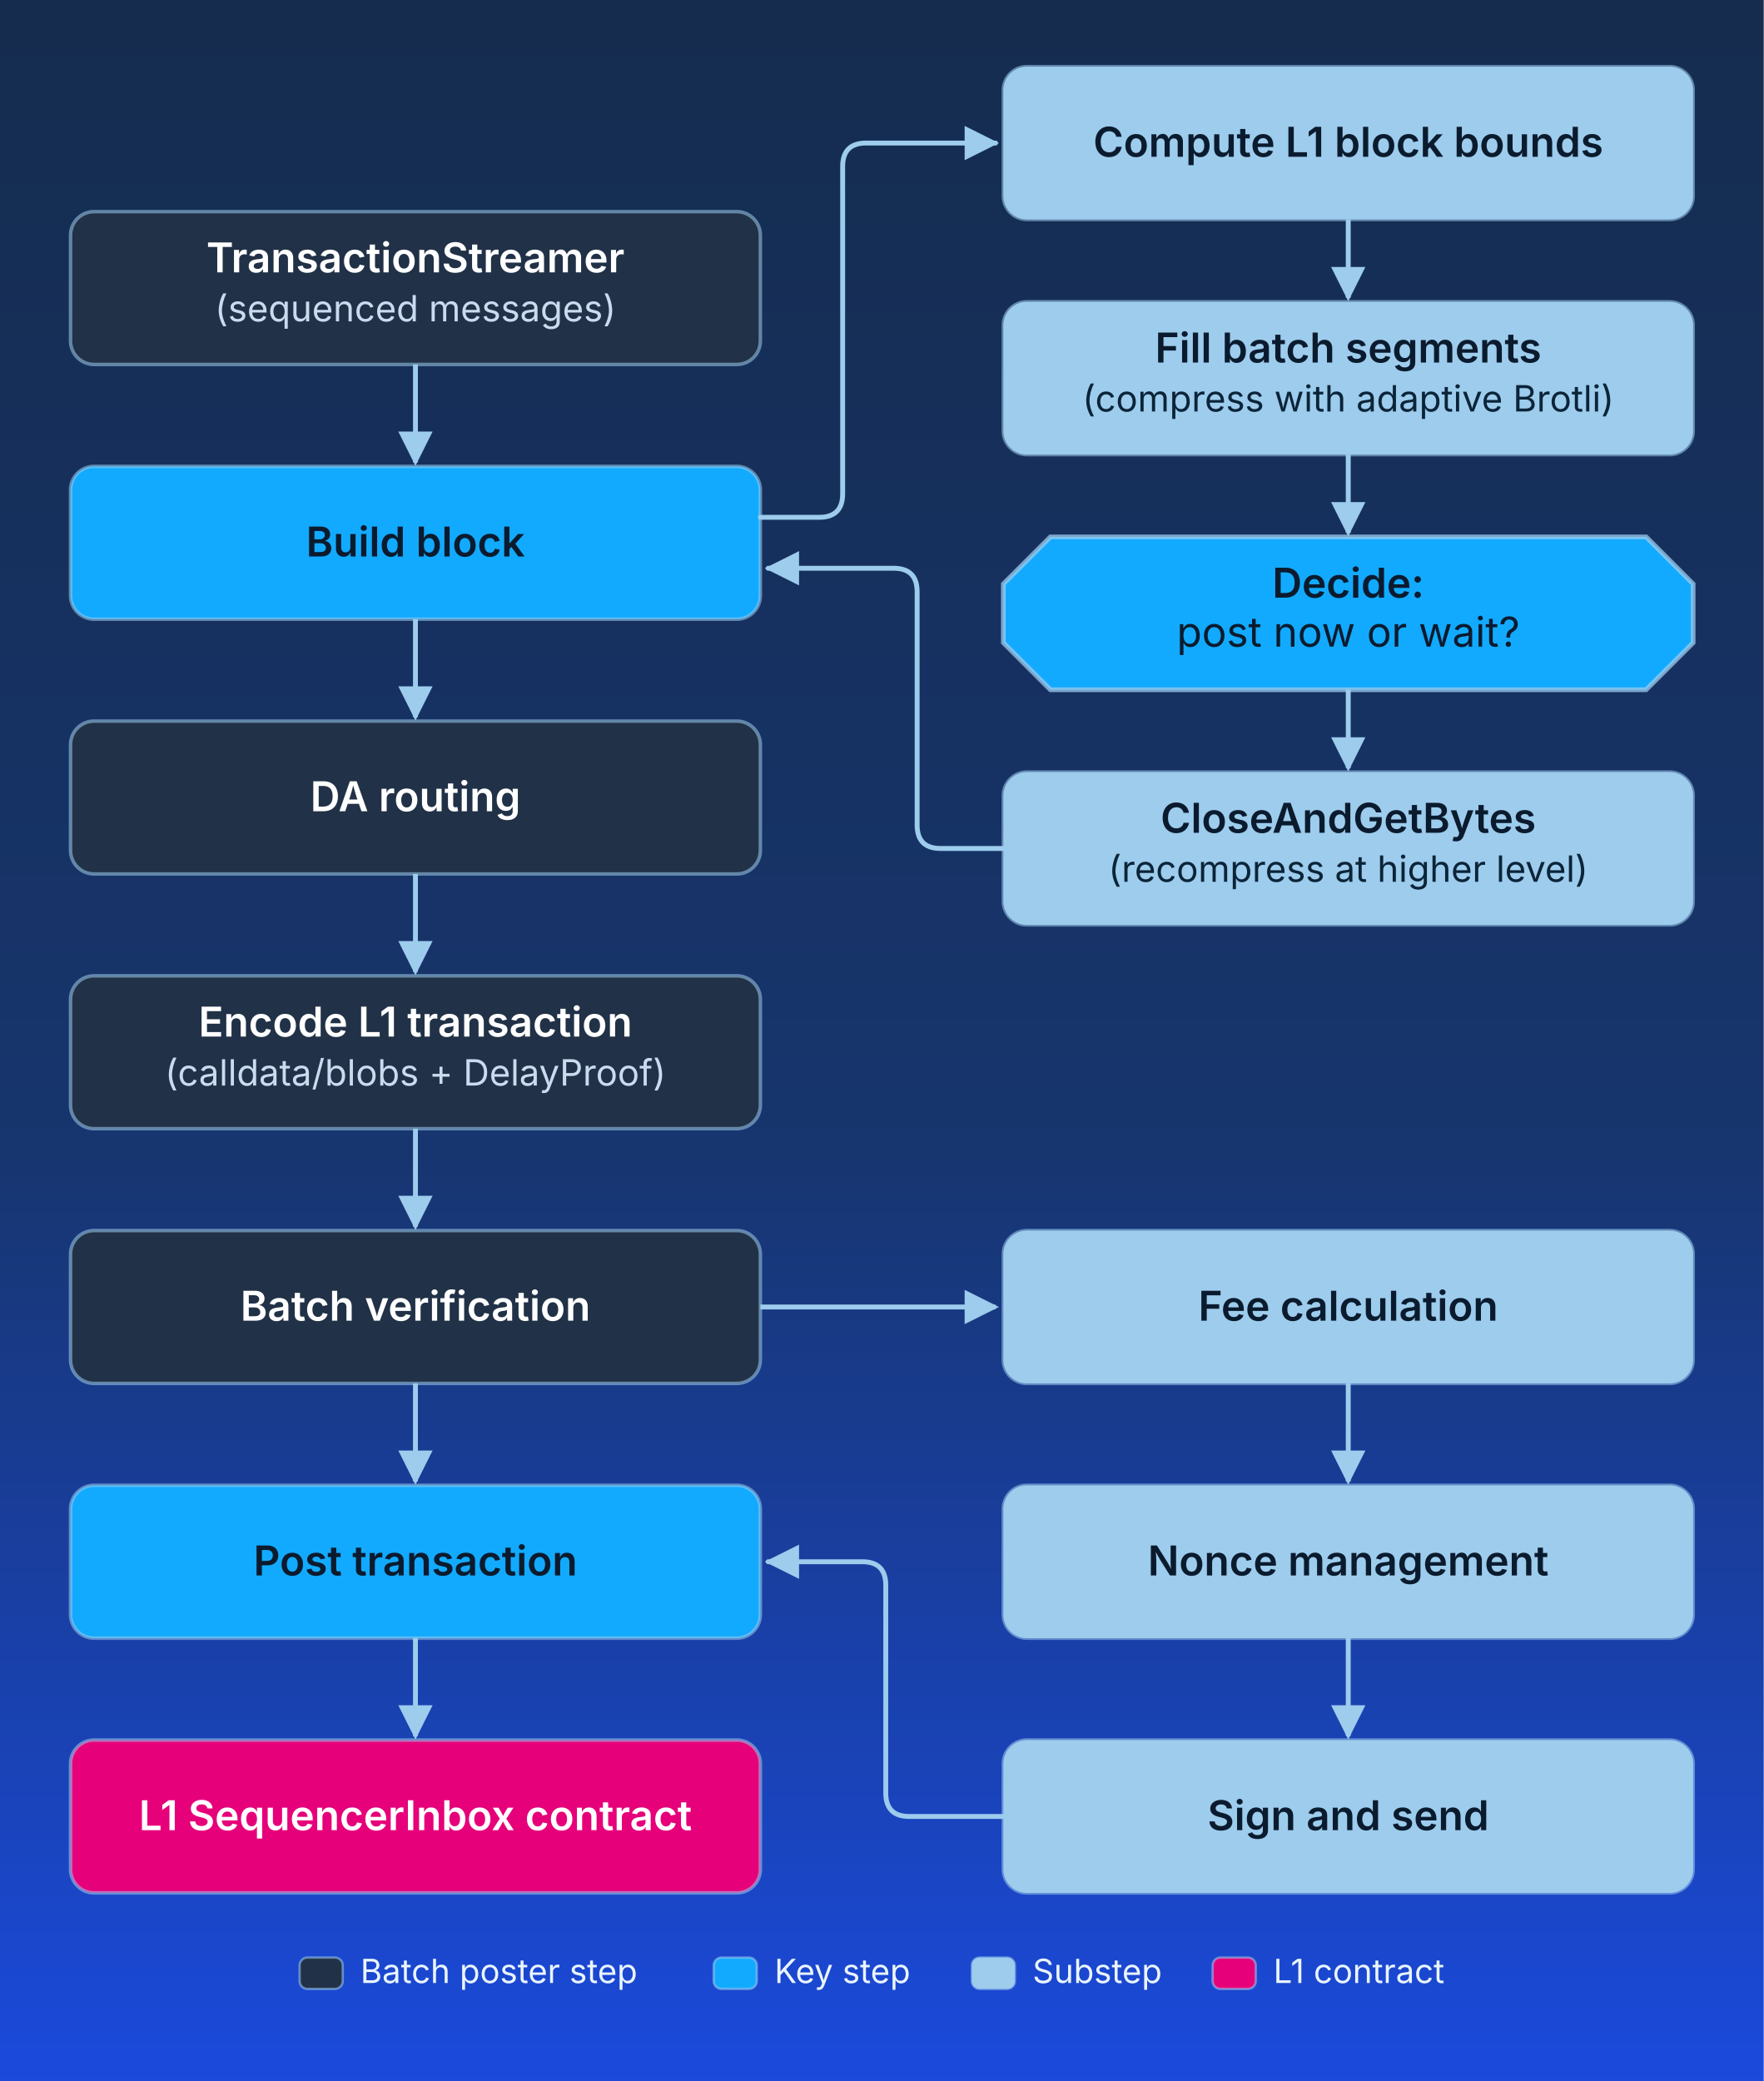
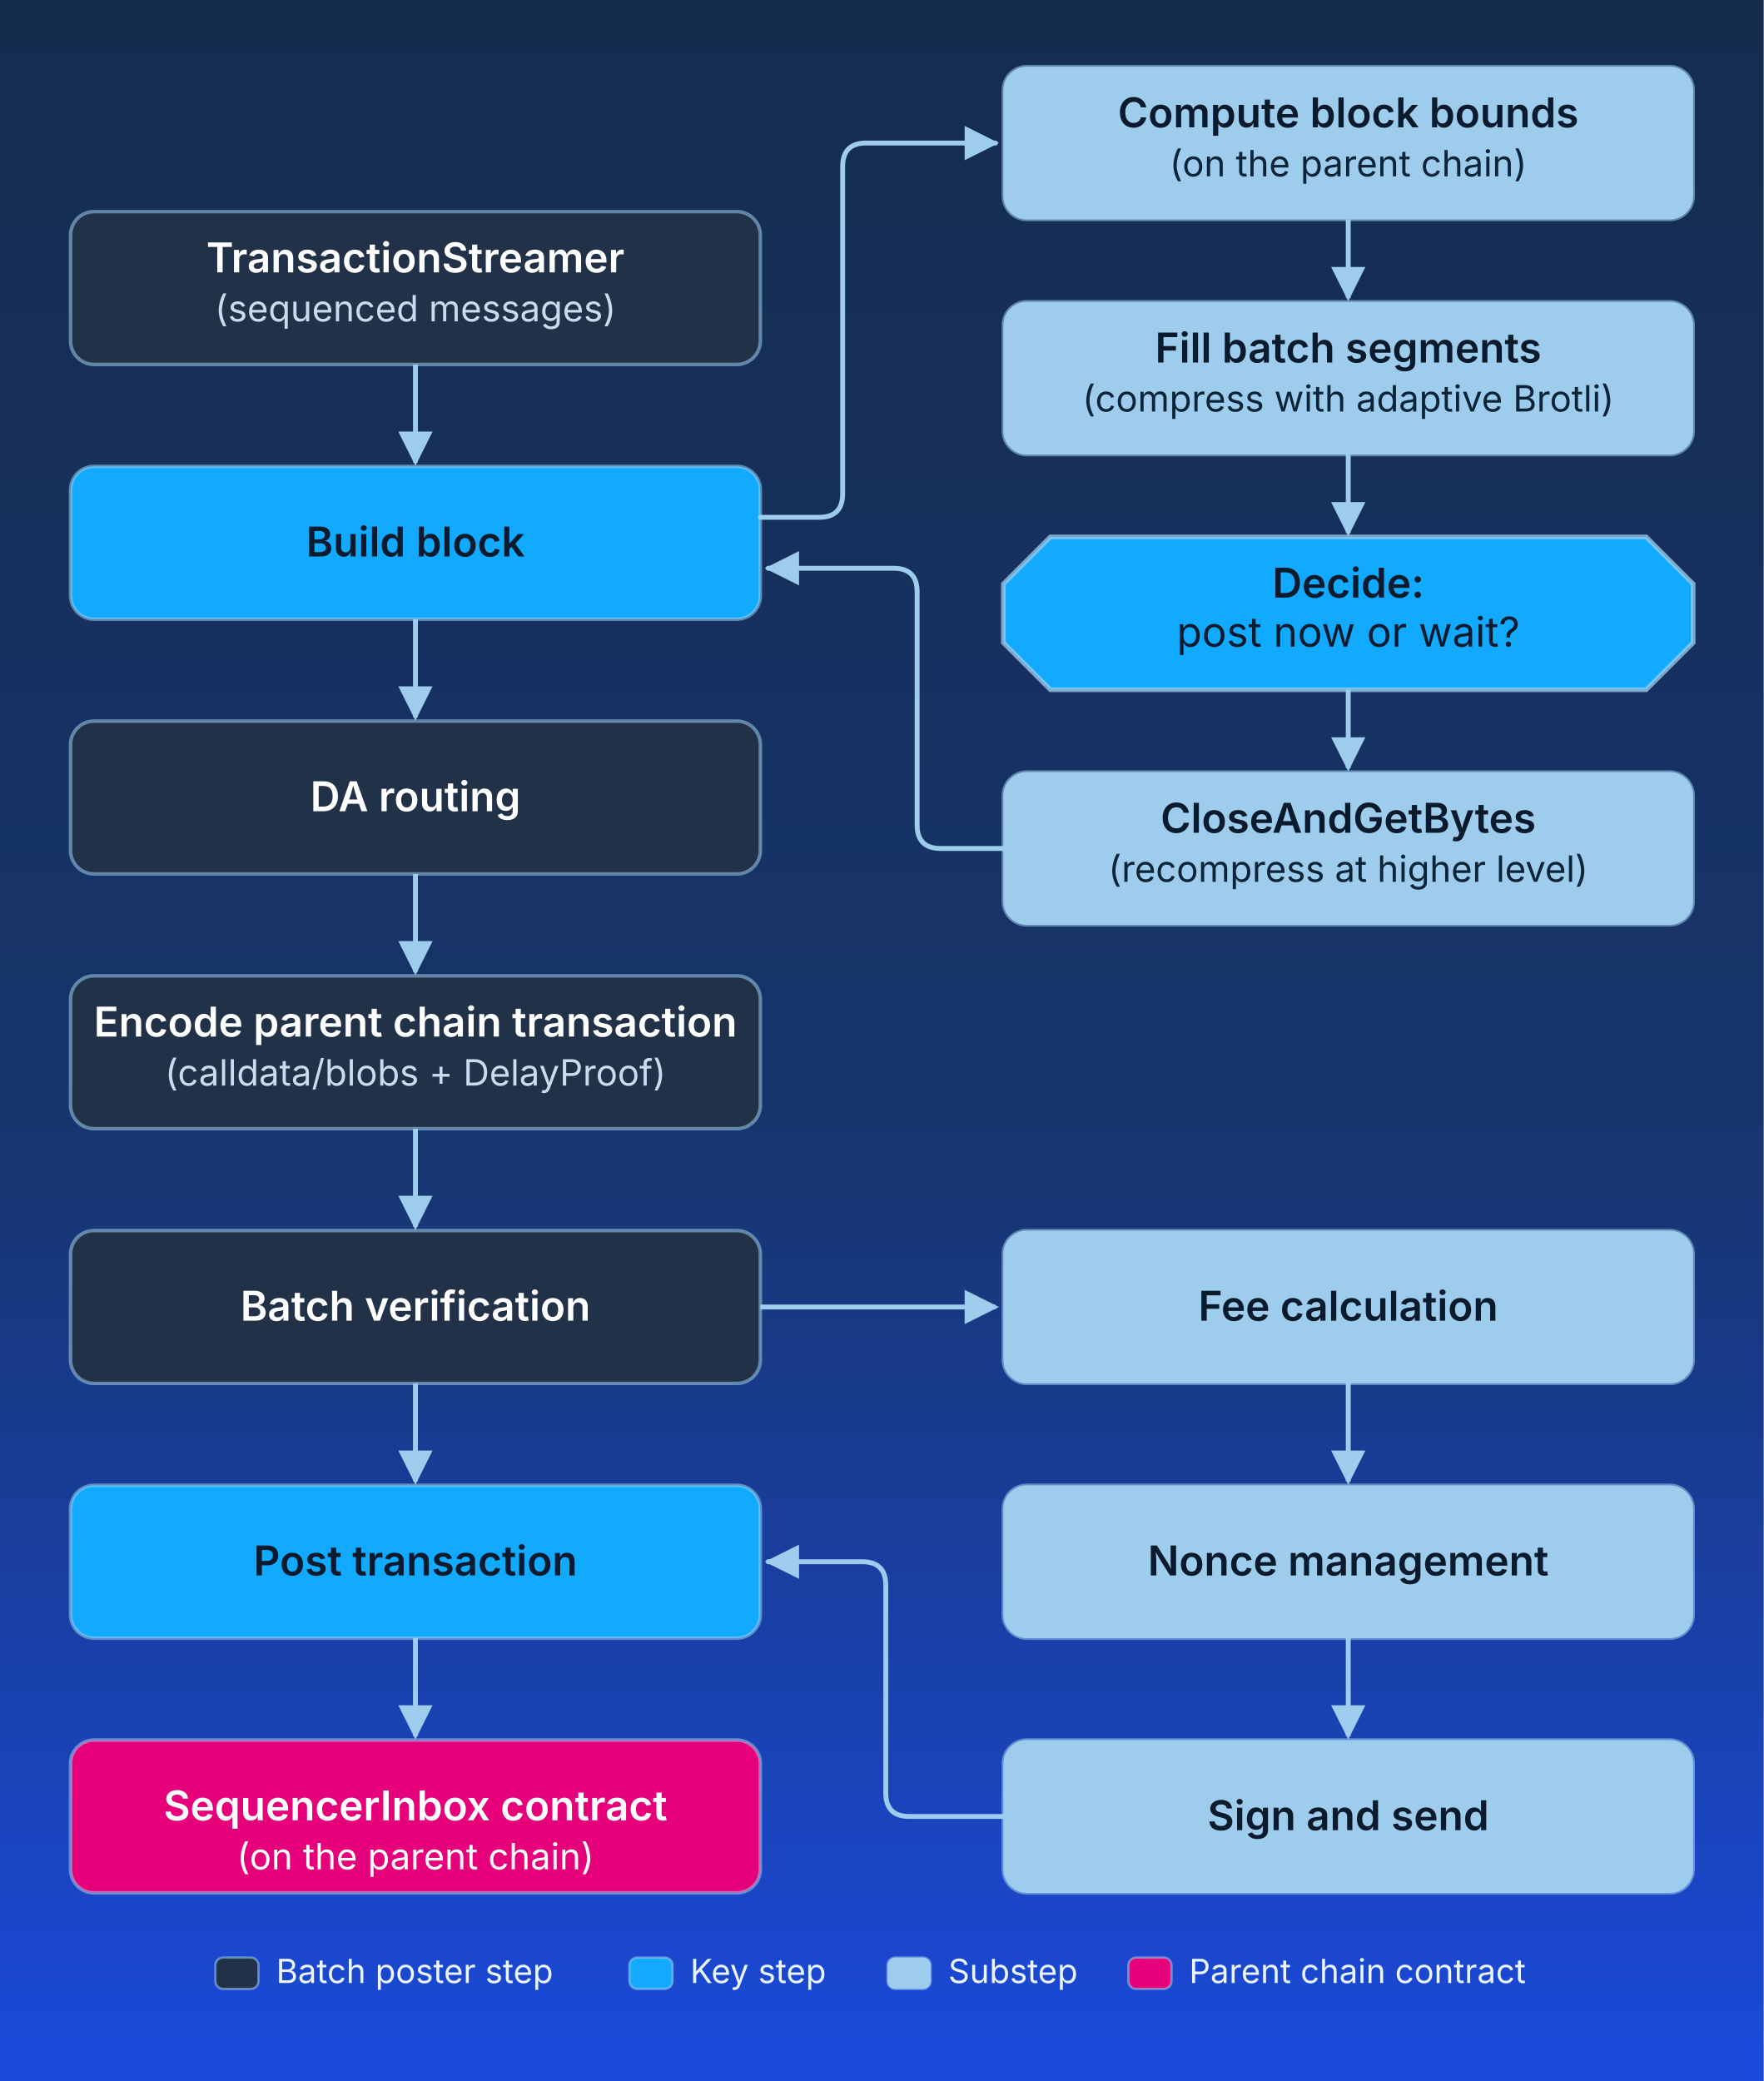
- <svg xmlns="http://www.w3.org/2000/svg" viewBox="0 0 900 1062" width="900" height="1062" role="img">
+ <svg xmlns="http://www.w3.org/2000/svg" width="900" height="1062" viewBox="0 0 900 1062">
  <defs>
-     <linearGradient id="brandbg" x1="0" y1="0" x2="0" y2="1">
+     <linearGradient id="brandbg" x1="0" x2="0" y1="0" y2="1">
      <stop offset="0" stop-color="#152c4e" />
-       <stop offset="0.55" stop-color="#17356e" />
+       <stop offset=".55" stop-color="#17356e" />
      <stop offset="1" stop-color="#1b4add" />
    </linearGradient>
-     <marker id="arrow" viewBox="0 0 10 10" refX="9" refY="5" markerWidth="7" markerHeight="7" orient="auto-start-reverse">
-       <path d="M0 0 L10 5 L0 10 z" fill="#9dcced" />
+     <marker id="arrow" markerHeight="7" markerWidth="7" orient="auto-start-reverse" refX="9" refY="5" viewBox="0 0 10 10">
+       <path fill="#9dcced" d="m0 0 10 5-10 5z" />
    </marker>
  </defs>
-   <rect x="0" y="0" width="900" height="1062" fill="url(#brandbg)" />
+   <path fill="url(#brandbg)" d="M0 0h900v1062H0z" />
  <g font-family="Inter, ui-sans-serif, system-ui, -apple-system, 'Segoe UI', Roboto, Arial, sans-serif">
-     <rect x="36" y="108" width="352" height="78" rx="12" fill="#213147" stroke="#9dcced" stroke-opacity="0.55" stroke-width="1.8" />
-     <text x="212.0" y="139" font-size="21" font-weight="600" fill="#ffffff" text-anchor="middle">TransactionStreamer</text>
-     <text x="212.0" y="164" font-size="18.5" fill="#c9dcef" text-anchor="middle">(sequenced messages)</text>
-     <rect x="36" y="238" width="352" height="78" rx="12" fill="#12aaff" stroke="#9dcced" stroke-opacity="0.55" stroke-width="1.8" />
-     <text x="212.0" y="284" font-size="21" font-weight="600" fill="#0b1b2e" text-anchor="middle">Build block</text>
-     <rect x="36" y="368" width="352" height="78" rx="12" fill="#213147" stroke="#9dcced" stroke-opacity="0.55" stroke-width="1.8" />
-     <text x="212.0" y="414" font-size="21" font-weight="600" fill="#ffffff" text-anchor="middle">DA routing</text>
-     <rect x="36" y="498" width="352" height="78" rx="12" fill="#213147" stroke="#9dcced" stroke-opacity="0.55" stroke-width="1.8" />
-     <text x="212.0" y="529" font-size="21" font-weight="600" fill="#ffffff" text-anchor="middle">Encode L1 transaction</text>
-     <text x="212.0" y="554" font-size="18.5" fill="#c9dcef" text-anchor="middle">(calldata/blobs + DelayProof)</text>
-     <rect x="36" y="628" width="352" height="78" rx="12" fill="#213147" stroke="#9dcced" stroke-opacity="0.55" stroke-width="1.8" />
-     <text x="212.0" y="674" font-size="21" font-weight="600" fill="#ffffff" text-anchor="middle">Batch verification</text>
-     <rect x="36" y="758" width="352" height="78" rx="12" fill="#12aaff" stroke="#9dcced" stroke-opacity="0.55" stroke-width="1.8" />
-     <text x="212.0" y="804" font-size="21" font-weight="600" fill="#0b1b2e" text-anchor="middle">Post transaction</text>
-     <rect x="36" y="888" width="352" height="78" rx="12" fill="#e6007a" stroke="#9dcced" stroke-opacity="0.55" stroke-width="1.8" />
-     <text x="212.0" y="934" font-size="21" font-weight="600" fill="#ffffff" text-anchor="middle">L1 SequencerInbox contract</text>
-     <path d="M212.0 186 L212.0 236" fill="none" stroke="#9dcced" stroke-width="2.5" marker-end="url(#arrow)" />
-     <path d="M212.0 316 L212.0 366" fill="none" stroke="#9dcced" stroke-width="2.5" marker-end="url(#arrow)" />
-     <path d="M212.0 446 L212.0 496" fill="none" stroke="#9dcced" stroke-width="2.5" marker-end="url(#arrow)" />
-     <path d="M212.0 576 L212.0 626" fill="none" stroke="#9dcced" stroke-width="2.5" marker-end="url(#arrow)" />
-     <path d="M212.0 706 L212.0 756" fill="none" stroke="#9dcced" stroke-width="2.5" marker-end="url(#arrow)" />
-     <path d="M212.0 836 L212.0 886" fill="none" stroke="#9dcced" stroke-width="2.5" marker-end="url(#arrow)" />
-     <rect x="512" y="34" width="352" height="78" rx="12" fill="#9dcced" stroke="#9dcced" stroke-opacity="0.55" stroke-width="1.8" />
-     <text x="688.0" y="80" font-size="21" font-weight="600" fill="#0b1b2e" text-anchor="middle">Compute L1 block bounds</text>
-     <rect x="512" y="154" width="352" height="78" rx="12" fill="#9dcced" stroke="#9dcced" stroke-opacity="0.55" stroke-width="1.8" />
-     <text x="688.0" y="185" font-size="21" font-weight="600" fill="#0b1b2e" text-anchor="middle">Fill batch segments</text>
-     <text x="688.0" y="210" font-size="18.5" fill="#0b2438" text-anchor="middle">(compress with adaptive Brotli)</text>
-     <path d="M536 274 L840 274 L864 298 L864 328 L840 352 L536 352 L512 328 L512 298 Z" fill="#12aaff" stroke="#9dcced" stroke-opacity="0.75" stroke-width="2.4" />
-     <text x="688.0" y="305" font-size="21" font-weight="600" fill="#0b1b2e" text-anchor="middle">Decide:</text>
-     <text x="688.0" y="330" font-size="21" fill="#0b1b2e" text-anchor="middle">post now or wait?</text>
-     <rect x="512" y="394" width="352" height="78" rx="12" fill="#9dcced" stroke="#9dcced" stroke-opacity="0.55" stroke-width="1.8" />
-     <text x="688.0" y="425" font-size="21" font-weight="600" fill="#0b1b2e" text-anchor="middle">CloseAndGetBytes</text>
-     <text x="688.0" y="450" font-size="18.5" fill="#0b2438" text-anchor="middle">(recompress at higher level)</text>
-     <path d="M688.0 112 L688.0 152" fill="none" stroke="#9dcced" stroke-width="2.5" marker-end="url(#arrow)" />
-     <path d="M688.0 232 L688.0 272" fill="none" stroke="#9dcced" stroke-width="2.5" marker-end="url(#arrow)" />
-     <path d="M688.0 352 L688.0 392" fill="none" stroke="#9dcced" stroke-width="2.5" marker-end="url(#arrow)" />
-     <path d="M388 264 L418 264 Q430 264 430 252 L430 85 Q430 73 442 73 L508 73" fill="none" stroke-linejoin="round" stroke-linecap="round" stroke="#9dcced" stroke-width="2.5" marker-end="url(#arrow)" />
-     <path d="M512 433 L480 433 Q468 433 468 421 L468 302 Q468 290 456 290 L392 290" fill="none" stroke-linejoin="round" stroke-linecap="round" stroke="#9dcced" stroke-width="2.5" marker-end="url(#arrow)" />
-     <rect x="512" y="628" width="352" height="78" rx="12" fill="#9dcced" stroke="#9dcced" stroke-opacity="0.55" stroke-width="1.8" />
-     <text x="688.0" y="674" font-size="21" font-weight="600" fill="#0b1b2e" text-anchor="middle">Fee calculation</text>
-     <rect x="512" y="758" width="352" height="78" rx="12" fill="#9dcced" stroke="#9dcced" stroke-opacity="0.55" stroke-width="1.8" />
-     <text x="688.0" y="804" font-size="21" font-weight="600" fill="#0b1b2e" text-anchor="middle">Nonce management</text>
-     <rect x="512" y="888" width="352" height="78" rx="12" fill="#9dcced" stroke="#9dcced" stroke-opacity="0.55" stroke-width="1.8" />
-     <text x="688.0" y="934" font-size="21" font-weight="600" fill="#0b1b2e" text-anchor="middle">Sign and send</text>
-     <path d="M688.0 706 L688.0 756" fill="none" stroke="#9dcced" stroke-width="2.5" marker-end="url(#arrow)" />
-     <path d="M688.0 836 L688.0 886" fill="none" stroke="#9dcced" stroke-width="2.5" marker-end="url(#arrow)" />
-     <path d="M388 667 L508 667" fill="none" stroke="#9dcced" stroke-width="2.5" marker-end="url(#arrow)" />
-     <path d="M512 927 L464 927 Q452 927 452 915 L452 809 Q452 797 440 797 L392 797" fill="none" stroke-linejoin="round" stroke-linecap="round" stroke="#9dcced" stroke-width="2.5" marker-end="url(#arrow)" />
-     <rect x="152.9" y="999" width="22" height="16" rx="4" fill="#213147" stroke="#9dcced" stroke-opacity="0.55" stroke-width="1.2" />
-     <text x="183.9" y="1012" font-size="17" fill="#eaf5ff">Batch poster step</text>
-     <rect x="364.2" y="999" width="22" height="16" rx="4" fill="#12aaff" stroke="#9dcced" stroke-opacity="0.55" stroke-width="1.2" />
-     <text x="395.2" y="1012" font-size="17" fill="#eaf5ff">Key step</text>
-     <rect x="495.9" y="999" width="22" height="16" rx="4" fill="#9dcced" stroke="#9dcced" stroke-opacity="0.55" stroke-width="1.2" />
-     <text x="526.9" y="1012" font-size="17" fill="#eaf5ff">Substep</text>
-     <rect x="618.8" y="999" width="22" height="16" rx="4" fill="#e6007a" stroke="#9dcced" stroke-opacity="0.55" stroke-width="1.2" />
-     <text x="649.8" y="1012" font-size="17" fill="#eaf5ff">L1 contract</text>
+     <rect width="352" height="78" x="36" y="108" fill="#213147" stroke="#9dcced" stroke-opacity=".55" stroke-width="1.8" rx="12" />
+     <text x="212" y="139" fill="#fff" font-size="21" font-weight="600" text-anchor="middle">TransactionStreamer</text>
+     <text x="212" y="164" fill="#c9dcef" font-size="18.5" text-anchor="middle">(sequenced messages)</text>
+     <rect width="352" height="78" x="36" y="238" fill="#12aaff" stroke="#9dcced" stroke-opacity=".55" stroke-width="1.8" rx="12" />
+     <text x="212" y="284" fill="#0b1b2e" font-size="21" font-weight="600" text-anchor="middle">Build block</text>
+     <rect width="352" height="78" x="36" y="368" fill="#213147" stroke="#9dcced" stroke-opacity=".55" stroke-width="1.8" rx="12" />
+     <text x="212" y="414" fill="#fff" font-size="21" font-weight="600" text-anchor="middle">DA routing</text>
+     <rect width="352" height="78" x="36" y="498" fill="#213147" stroke="#9dcced" stroke-opacity=".55" stroke-width="1.8" rx="12" />
+     <text x="212" y="529" fill="#fff" font-size="21" font-weight="600" text-anchor="middle">Encode parent chain transaction</text>
+     <text x="212" y="554" fill="#c9dcef" font-size="18.5" text-anchor="middle">(calldata/blobs + DelayProof)</text>
+     <rect width="352" height="78" x="36" y="628" fill="#213147" stroke="#9dcced" stroke-opacity=".55" stroke-width="1.8" rx="12" />
+     <text x="212" y="674" fill="#fff" font-size="21" font-weight="600" text-anchor="middle">Batch verification</text>
+     <rect width="352" height="78" x="36" y="758" fill="#12aaff" stroke="#9dcced" stroke-opacity=".55" stroke-width="1.8" rx="12" />
+     <text x="212" y="804" fill="#0b1b2e" font-size="21" font-weight="600" text-anchor="middle">Post transaction</text>
+     <rect width="352" height="78" x="36" y="888" fill="#e6007a" stroke="#9dcced" stroke-opacity=".55" stroke-width="1.8" rx="12" />
+     <text x="212" y="929" fill="#fff" font-size="21" font-weight="600" text-anchor="middle">SequencerInbox contract</text>
+     <text x="212" y="954" fill="#fff" font-size="18.5" text-anchor="middle">(on the parent chain)</text>
+     <path fill="none" stroke="#9dcced" stroke-width="2.5" marker-end="url(#arrow)" d="M212 186v50" />
+     <path fill="none" stroke="#9dcced" stroke-width="2.5" marker-end="url(#arrow)" d="M212 316v50" />
+     <path fill="none" stroke="#9dcced" stroke-width="2.5" marker-end="url(#arrow)" d="M212 446v50" />
+     <path fill="none" stroke="#9dcced" stroke-width="2.5" marker-end="url(#arrow)" d="M212 576v50" />
+     <path fill="none" stroke="#9dcced" stroke-width="2.5" marker-end="url(#arrow)" d="M212 706v50" />
+     <path fill="none" stroke="#9dcced" stroke-width="2.5" marker-end="url(#arrow)" d="M212 836v50" />
+     <rect width="352" height="78" x="512" y="34" fill="#9dcced" stroke="#9dcced" stroke-opacity=".55" stroke-width="1.8" rx="12" />
+     <text x="688" y="65" fill="#0b1b2e" font-size="21" font-weight="600" text-anchor="middle">Compute block bounds</text>
+     <text x="688" y="90" fill="#0b2438" font-size="18.5" text-anchor="middle">(on the parent chain)</text>
+     <rect width="352" height="78" x="512" y="154" fill="#9dcced" stroke="#9dcced" stroke-opacity=".55" stroke-width="1.8" rx="12" />
+     <text x="688" y="185" fill="#0b1b2e" font-size="21" font-weight="600" text-anchor="middle">Fill batch segments</text>
+     <text x="688" y="210" fill="#0b2438" font-size="18.5" text-anchor="middle">(compress with adaptive Brotli)</text>
+     <path fill="#12aaff" stroke="#9dcced" stroke-opacity=".75" stroke-width="2.4" d="M536 274h304l24 24v30l-24 24H536l-24-24v-30Z" />
+     <text x="688" y="305" fill="#0b1b2e" font-size="21" font-weight="600" text-anchor="middle">Decide:</text>
+     <text x="688" y="330" fill="#0b1b2e" font-size="21" text-anchor="middle">post now or wait?</text>
+     <rect width="352" height="78" x="512" y="394" fill="#9dcced" stroke="#9dcced" stroke-opacity=".55" stroke-width="1.8" rx="12" />
+     <text x="688" y="425" fill="#0b1b2e" font-size="21" font-weight="600" text-anchor="middle">CloseAndGetBytes</text>
+     <text x="688" y="450" fill="#0b2438" font-size="18.5" text-anchor="middle">(recompress at higher level)</text>
+     <path fill="none" stroke="#9dcced" stroke-width="2.5" marker-end="url(#arrow)" d="M688 112v40" />
+     <path fill="none" stroke="#9dcced" stroke-width="2.5" marker-end="url(#arrow)" d="M688 232v40" />
+     <path fill="none" stroke="#9dcced" stroke-width="2.5" marker-end="url(#arrow)" d="M688 352v40" />
+     <path fill="none" stroke="#9dcced" stroke-linecap="round" stroke-linejoin="round" stroke-width="2.5" marker-end="url(#arrow)" d="M388 264h30q12 0 12-12V85q0-12 12-12h66" />
+     <path fill="none" stroke="#9dcced" stroke-linecap="round" stroke-linejoin="round" stroke-width="2.5" marker-end="url(#arrow)" d="M512 433h-32q-12 0-12-12V302q0-12-12-12h-64" />
+     <rect width="352" height="78" x="512" y="628" fill="#9dcced" stroke="#9dcced" stroke-opacity=".55" stroke-width="1.8" rx="12" />
+     <text x="688" y="674" fill="#0b1b2e" font-size="21" font-weight="600" text-anchor="middle">Fee calculation</text>
+     <rect width="352" height="78" x="512" y="758" fill="#9dcced" stroke="#9dcced" stroke-opacity=".55" stroke-width="1.8" rx="12" />
+     <text x="688" y="804" fill="#0b1b2e" font-size="21" font-weight="600" text-anchor="middle">Nonce management</text>
+     <rect width="352" height="78" x="512" y="888" fill="#9dcced" stroke="#9dcced" stroke-opacity=".55" stroke-width="1.8" rx="12" />
+     <text x="688" y="934" fill="#0b1b2e" font-size="21" font-weight="600" text-anchor="middle">Sign and send</text>
+     <path fill="none" stroke="#9dcced" stroke-width="2.5" marker-end="url(#arrow)" d="M688 706v50" />
+     <path fill="none" stroke="#9dcced" stroke-width="2.5" marker-end="url(#arrow)" d="M688 836v50" />
+     <path fill="none" stroke="#9dcced" stroke-width="2.5" marker-end="url(#arrow)" d="M388 667h120" />
+     <path fill="none" stroke="#9dcced" stroke-linecap="round" stroke-linejoin="round" stroke-width="2.5" marker-end="url(#arrow)" d="M512 927h-48q-12 0-12-12V809q0-12-12-12h-48" />
+     <rect width="22" height="16" x="109.9" y="999" fill="#213147" stroke="#9dcced" stroke-opacity=".55" stroke-width="1.2" rx="4" />
+     <text x="140.9" y="1012" fill="#eaf5ff" font-size="17">Batch poster step</text>
+     <rect width="22" height="16" x="321.2" y="999" fill="#12aaff" stroke="#9dcced" stroke-opacity=".55" stroke-width="1.2" rx="4" />
+     <text x="352.2" y="1012" fill="#eaf5ff" font-size="17">Key step</text>
+     <rect width="22" height="16" x="452.9" y="999" fill="#9dcced" stroke="#9dcced" stroke-opacity=".55" stroke-width="1.2" rx="4" />
+     <text x="483.9" y="1012" fill="#eaf5ff" font-size="17">Substep</text>
+     <rect width="22" height="16" x="575.8" y="999" fill="#e6007a" stroke="#9dcced" stroke-opacity=".55" stroke-width="1.2" rx="4" />
+     <text x="606.8" y="1012" fill="#eaf5ff" font-size="17">Parent chain contract</text>
  </g>
</svg>
